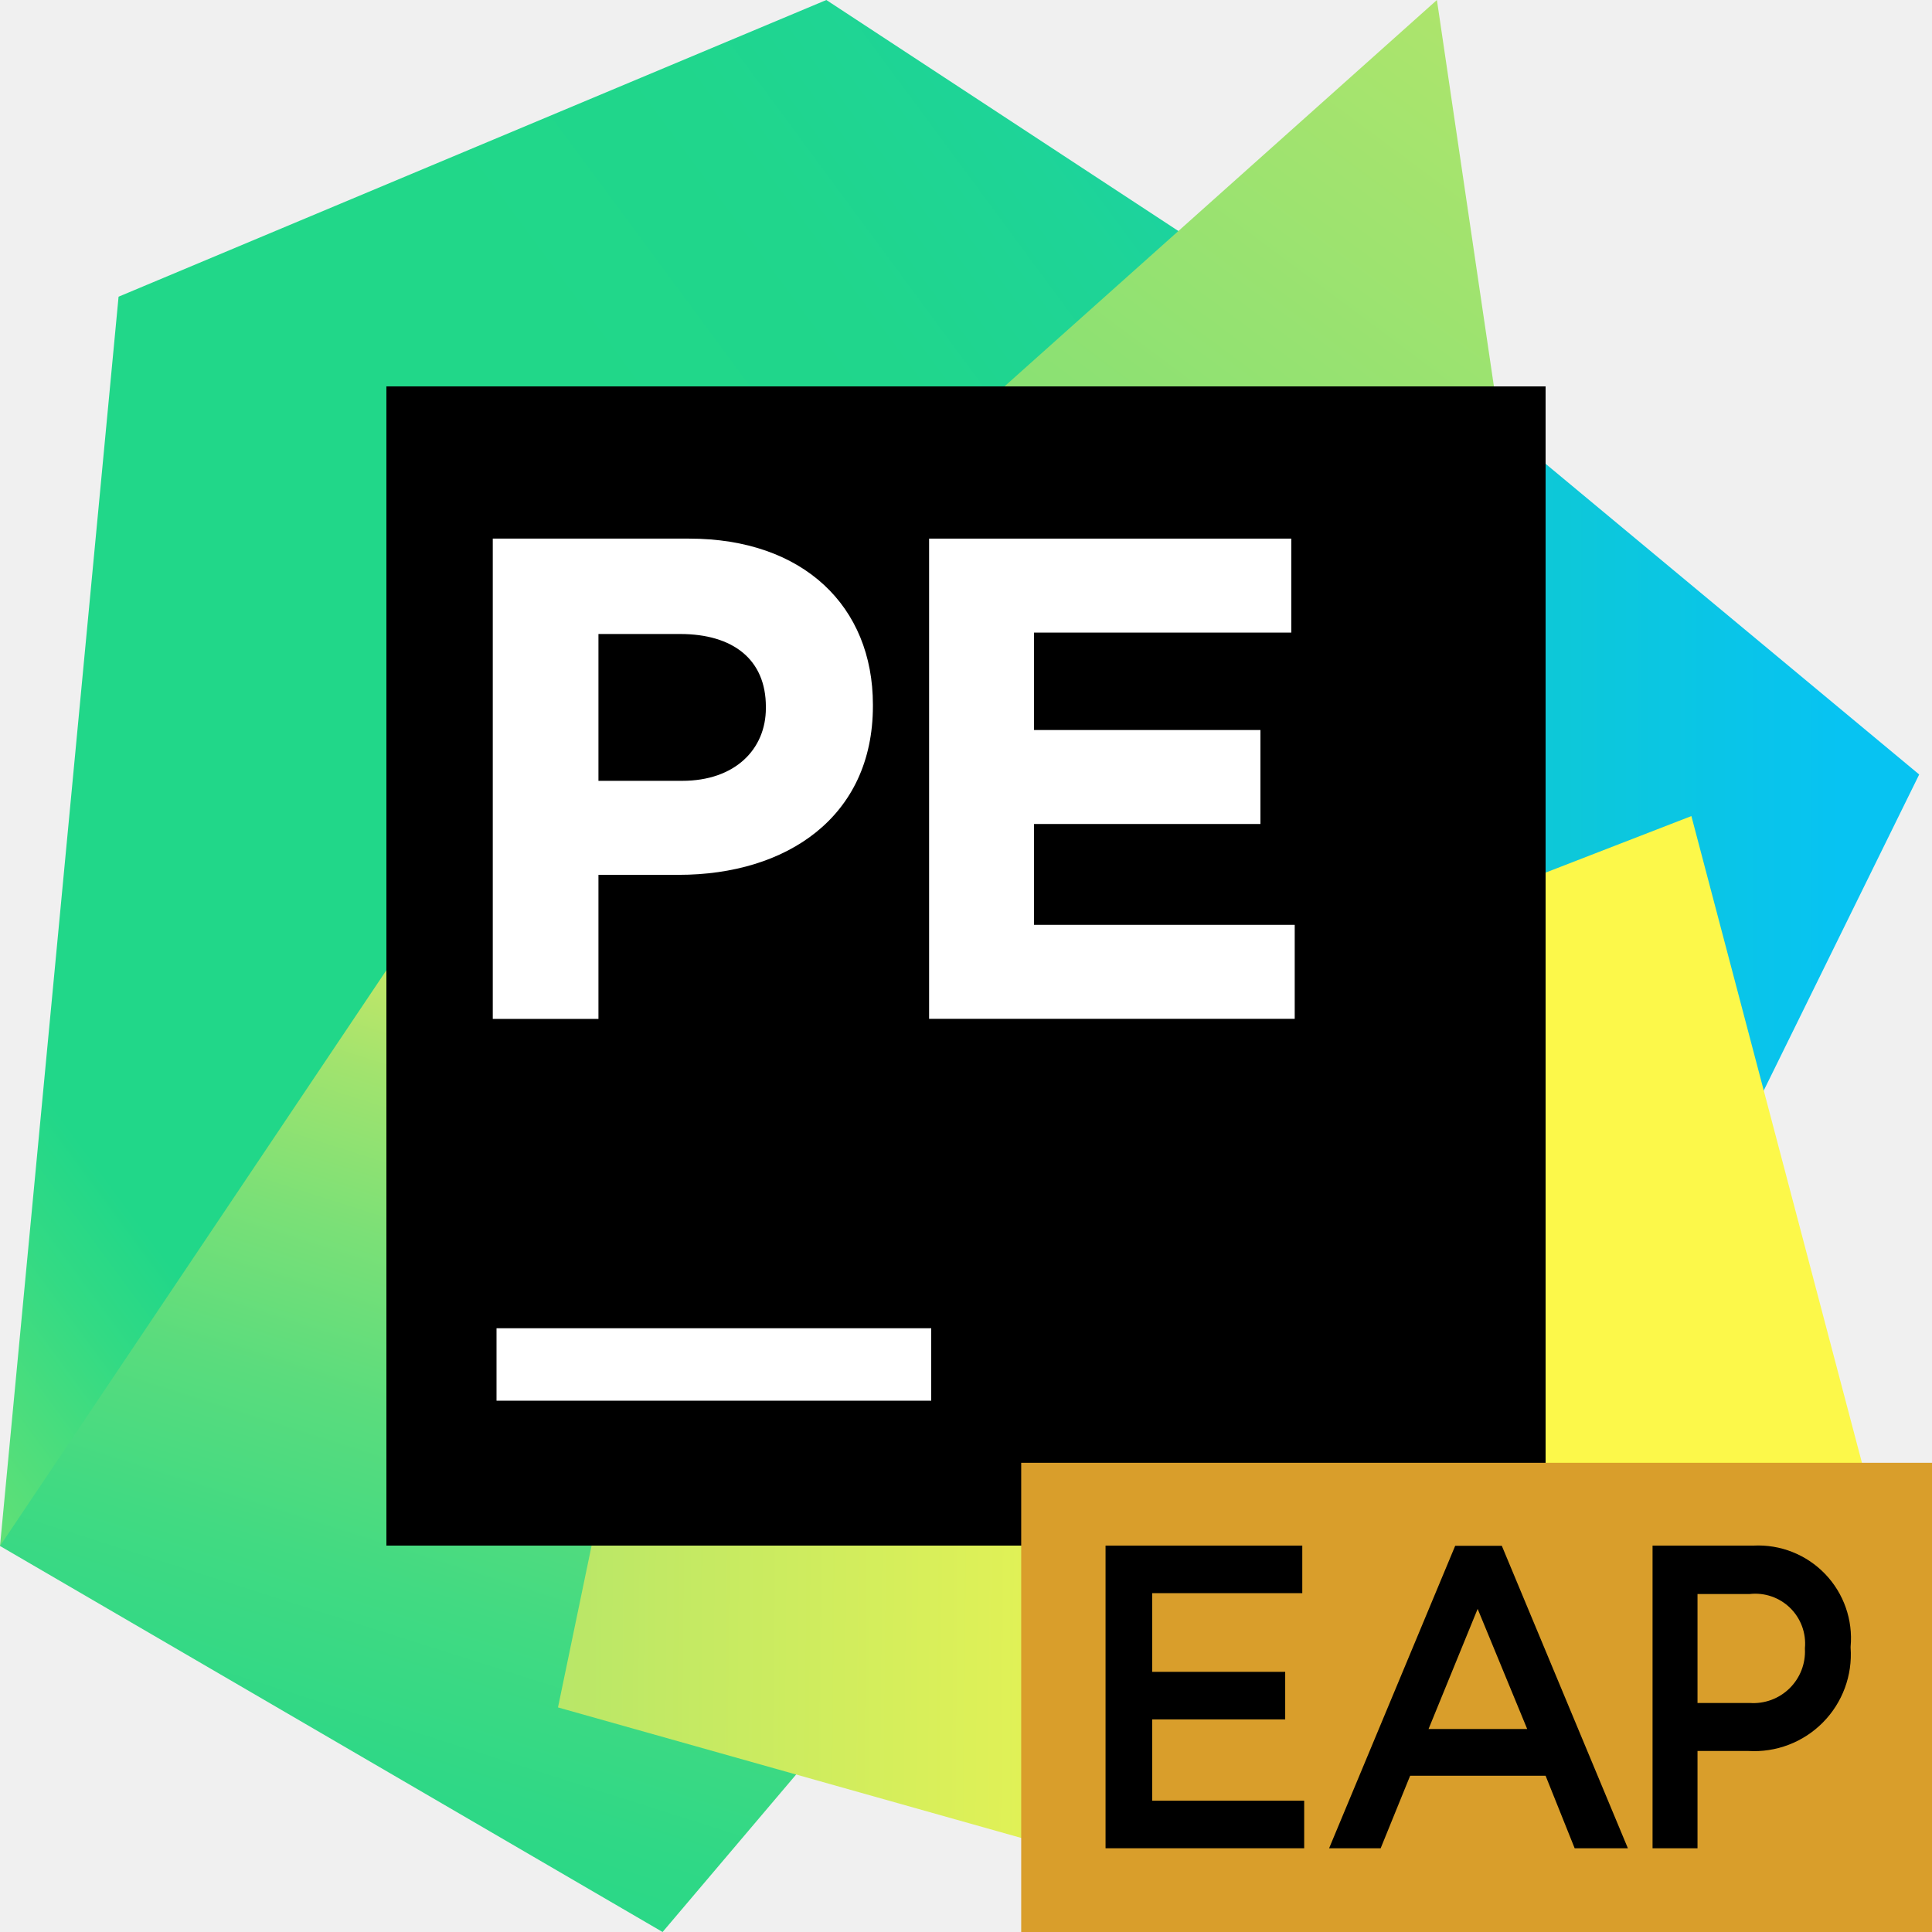
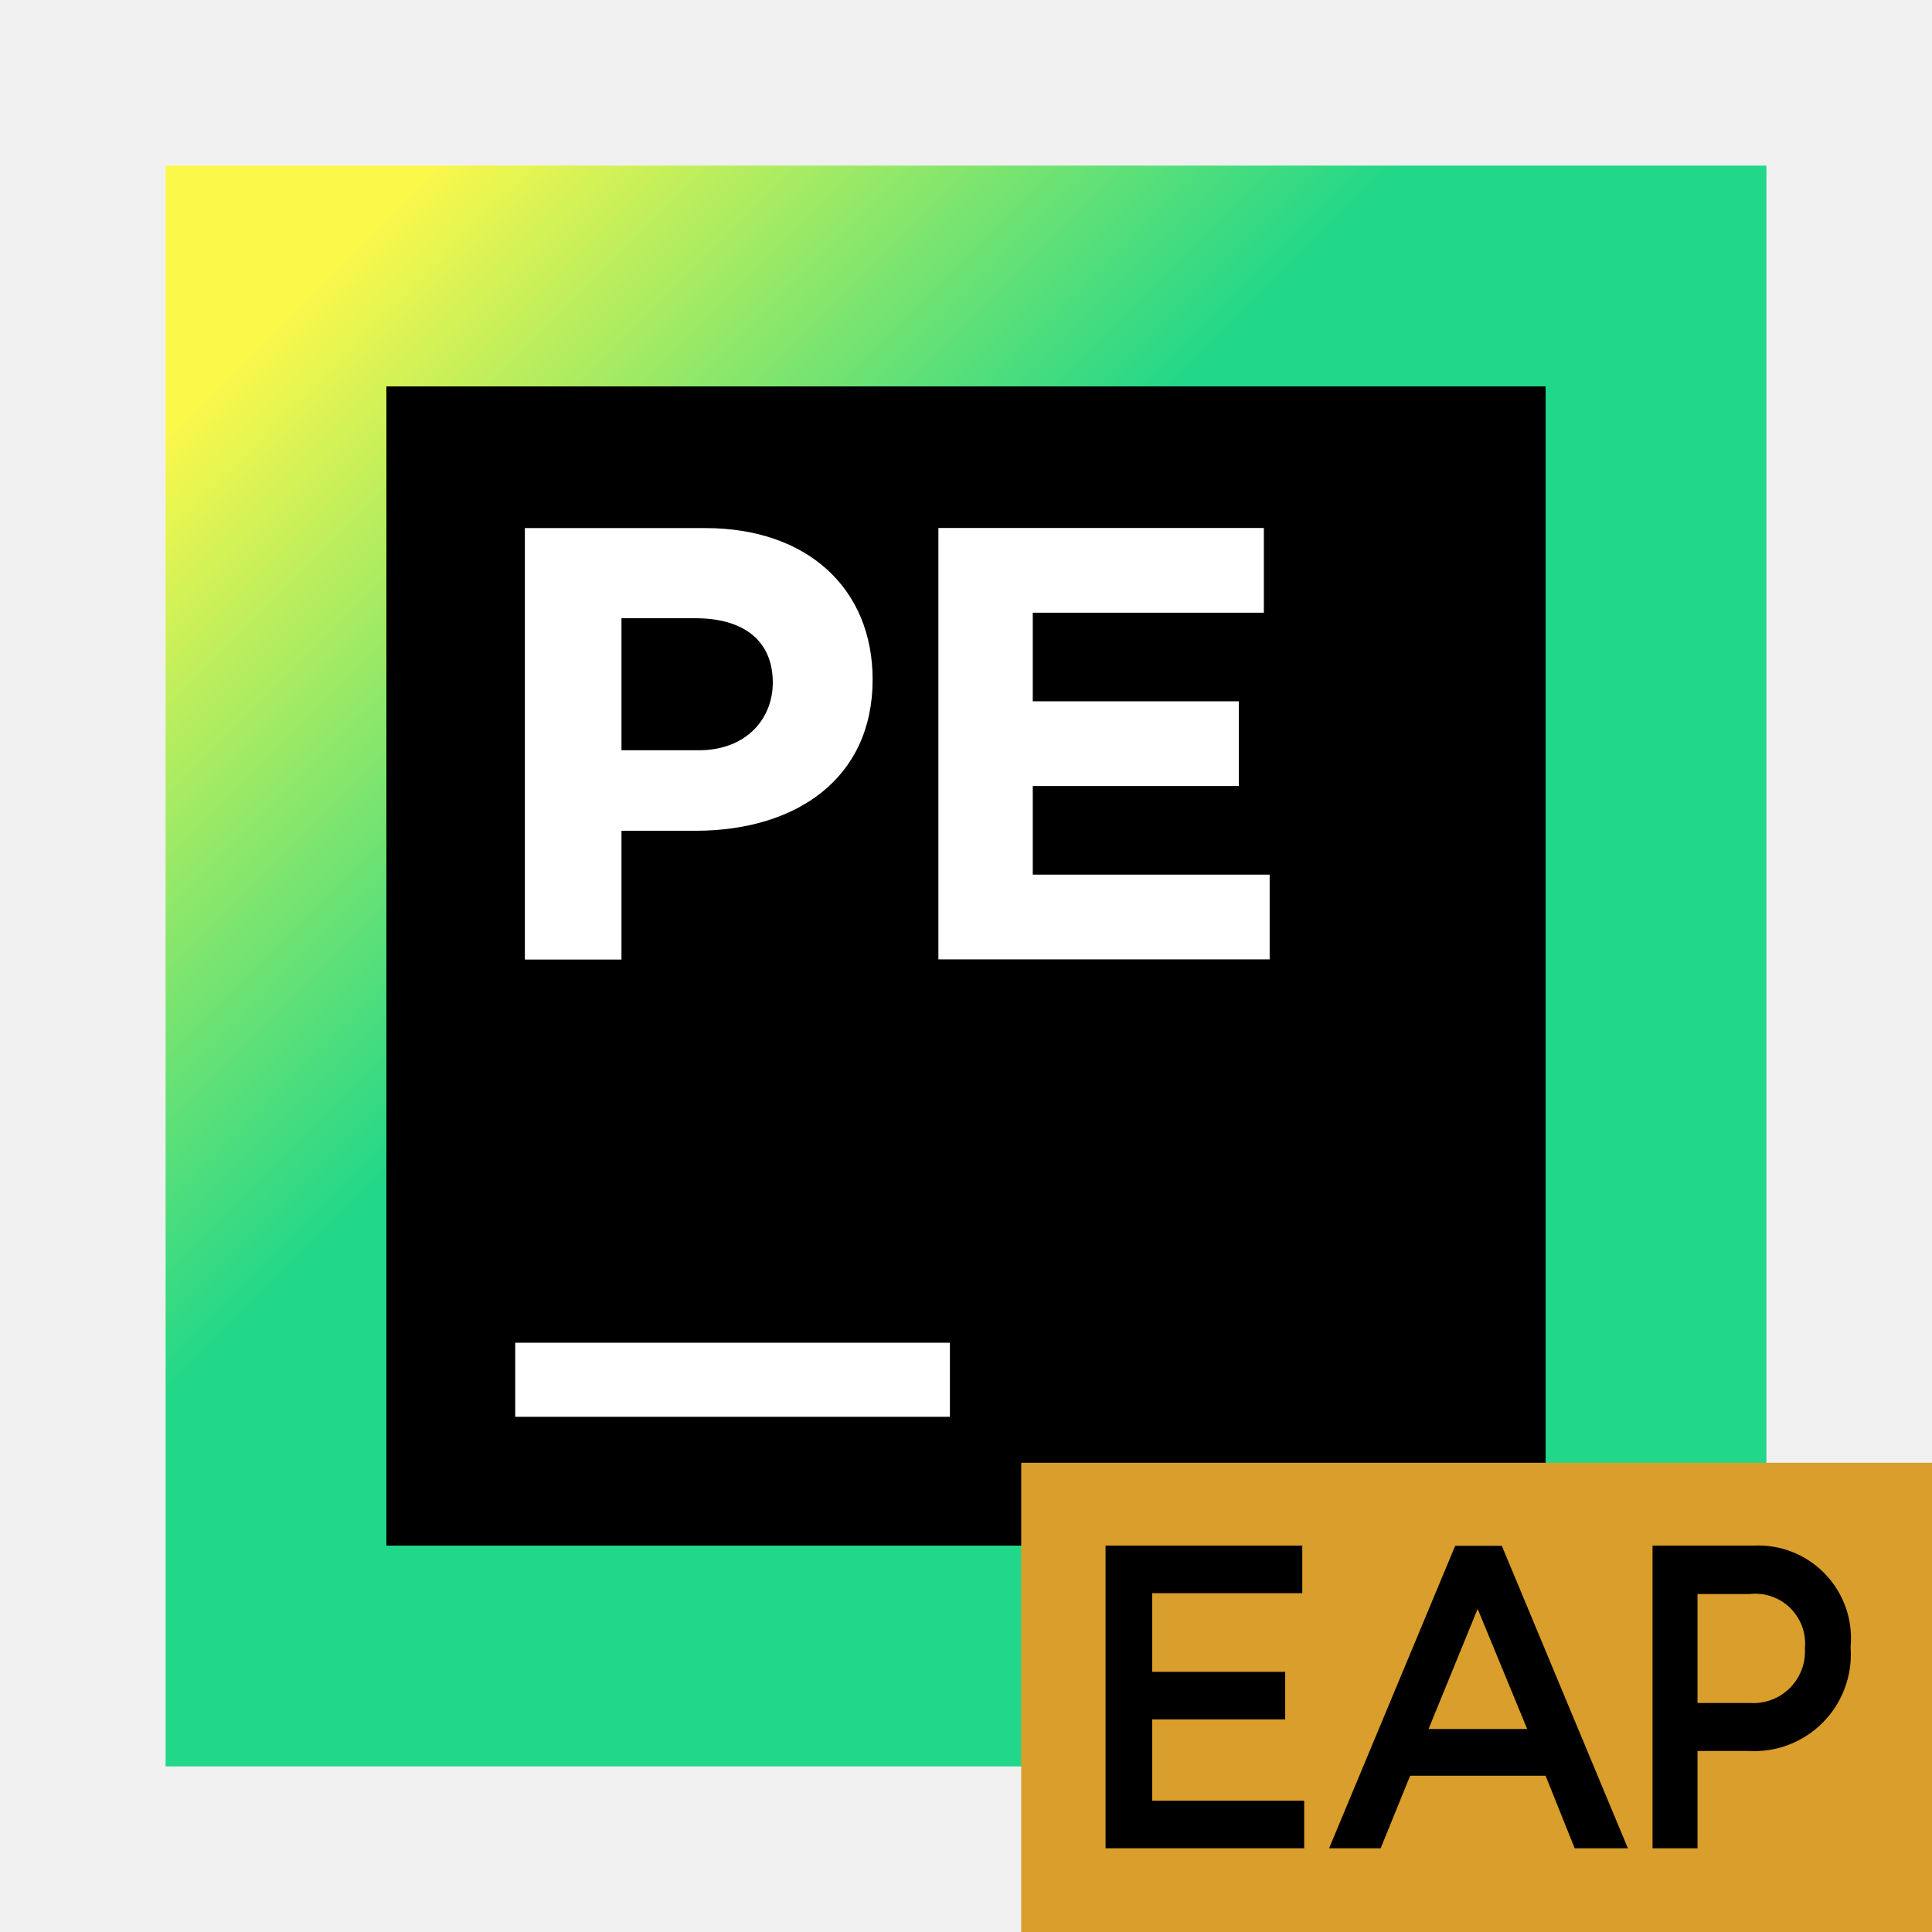
- <svg xmlns="http://www.w3.org/2000/svg" width="70" height="70" viewBox="0 0 70 70">
+ <svg xmlns="http://www.w3.org/2000/svg" width="70" height="70" fill="none" viewBox="0 0 70 70">
  <defs>
-     <linearGradient id="linear-gradient" x1="24.999" y1="27.046" x2="66.657" y2="27.046" gradientUnits="userSpaceOnUse">
-       <stop offset="0" stop-color="#21d789" />
-       <stop offset="1" stop-color="#07c3f2" />
-     </linearGradient>
-     <linearGradient id="linear-gradient-2" x1="-24.559" y1="59.081" x2="61.22" y2="-4.241" gradientUnits="userSpaceOnUse">
-       <stop offset="0.011" stop-color="#fcf84a" />
-       <stop offset="0.112" stop-color="#a7eb62" />
-       <stop offset="0.206" stop-color="#5fe077" />
-       <stop offset="0.273" stop-color="#32da84" />
-       <stop offset="0.306" stop-color="#21d789" />
-       <stop offset="0.577" stop-color="#21d789" />
-       <stop offset="0.597" stop-color="#21d789" />
-       <stop offset="0.686" stop-color="#20d68c" />
-       <stop offset="0.763" stop-color="#1ed497" />
-       <stop offset="0.835" stop-color="#19d1a9" />
-       <stop offset="0.904" stop-color="#13ccc2" />
-       <stop offset="0.971" stop-color="#0bc6e1" />
-       <stop offset="1" stop-color="#07c3f2" />
-     </linearGradient>
-     <linearGradient id="linear-gradient-3" x1="9.33" y1="77.654" x2="23.637" y2="32.76" gradientUnits="userSpaceOnUse">
-       <stop offset="0" stop-color="#21d789" />
-       <stop offset="0.164" stop-color="#24d788" />
-       <stop offset="0.305" stop-color="#2fd886" />
-       <stop offset="0.437" stop-color="#41da82" />
-       <stop offset="0.564" stop-color="#5adc7d" />
-       <stop offset="0.688" stop-color="#7ae077" />
-       <stop offset="0.809" stop-color="#a1e36e" />
-       <stop offset="0.925" stop-color="#cfe865" />
-       <stop offset="1" stop-color="#f1eb5e" />
-     </linearGradient>
-     <linearGradient id="linear-gradient-4" x1="28.275" y1="38.623" x2="59.409" y2="-3.236" gradientUnits="userSpaceOnUse">
-       <stop offset="0" stop-color="#21d789" />
-       <stop offset="0.061" stop-color="#24d788" />
-       <stop offset="0.113" stop-color="#2fd886" />
-       <stop offset="0.162" stop-color="#41da82" />
-       <stop offset="0.209" stop-color="#5add7d" />
-       <stop offset="0.255" stop-color="#79e077" />
-       <stop offset="0.258" stop-color="#7ce076" />
-       <stop offset="0.499" stop-color="#8ce173" />
-       <stop offset="0.925" stop-color="#b2e56b" />
-     </linearGradient>
-     <linearGradient id="linear-gradient-5" x1="75.889" y1="43.95" x2="13.158" y2="43.369" gradientUnits="userSpaceOnUse">
-       <stop offset="0.387" stop-color="#fcf84a" />
-       <stop offset="0.536" stop-color="#ecf451" />
-       <stop offset="0.826" stop-color="#c2e964" />
-       <stop offset="0.925" stop-color="#b2e56b" />
+     <linearGradient id="a" x1="63.27" x2="-9.065" y1="63.27" y2="-9.063" gradientUnits="userSpaceOnUse">
+       <stop offset="0.482" stop-color="#21D789" />
+       <stop offset="0.726" stop-color="#FCF84A" />
    </linearGradient>
  </defs>
-   <g>
-     <polygon points="49.077 11.047 69.536 28.061 62.166 43.045 49.839 39.629 39.169 39.629 49.077 11.047" fill="url(#linear-gradient)" />
-     <polygon points="28.476 22.095 24.513 43.045 24.134 50.165 14.152 54.488 0 56.014 4.296 10.75 29.94 0 45.74 10.368 28.476 22.095" fill="url(#linear-gradient-2)" />
-     <polygon points="28.476 22.095 30.397 62.464 24.007 70 0 56.014 19.711 26.643 28.476 22.095" fill="url(#linear-gradient-3)" />
-     <polygon points="54.887 19.149 30.632 19.149 52.062 0 54.887 19.149" fill="url(#linear-gradient-4)" />
-     <polygon points="70 62.626 48.646 69.873 20.217 61.863 28.476 22.095 31.769 19.149 49.077 17.526 47.509 34.908 61.282 29.568 70 62.626" fill="url(#linear-gradient-5)" />
-   </g>
-   <g>
-     <rect x="14" y="14" width="42" height="42" />
-     <rect x="17.99" y="48.125" width="15.75" height="2.625" fill="#fff" />
-   </g>
+   <path fill="url(#a)" d="M64 6H6V64H64V6Z" />
+   <path fill="#000000" d="M56 14H14V56H56V14Z" />
+   <path fill="#FFFFFF" d="M19.133 19.133H25.55C29.283 19.133 31.617 21.35 31.617 24.617C31.617 28.233 28.817 30.1 25.2 30.1H22.517V34.767H19.017V19.133H19.133ZM25.317 27.183C27.067 27.183 28 26.017 28 24.733C28 23.217 26.95 22.4 25.2 22.4H22.517V27.183H25.317Z" />
+   <path fill="#FFFFFF" d="M45.792 19.13V22.2H37.419V25.41H44.885V28.48H37.419V31.69H46.002V34.76H34V19.13H45.792Z" />
+   <path fill="#FFFFFF" d="M34.417 48.65H18.667V51.333H34.417V48.65Z" />
  <g>
    <rect x="37" y="53" width="33" height="17" fill="#d99e2b" />
-     <g>
-       <path d="M40.056,66.966h7.197V65.243H41.745V62.297h4.82V60.574H41.745V57.723h5.439V56H40.056Z" />
-       <path d="M48.156,66.966h1.868l1.068-2.627h4.908l1.053,2.627h1.928l-4.567-10.958h-1.69Zm3.603-4.321,1.779-4.352L55.333,62.645Z" />
-       <path d="M59.875,66.966h1.629V63.441h1.84a3.503,3.503,0,0,0,3.707-3.744v-.031a3.362,3.362,0,0,0-3.522-3.666H59.875Zm1.629-5.264V57.754h1.893a1.807,1.807,0,0,1,1.999,1.958V59.744a1.869,1.869,0,0,1-1.999,1.958Z" />
-     </g>
-   </g>
-   <g>
-     <path d="M17.854,19.515h7.111c4.151,0,6.662,2.461,6.662,6.016v.05c0,4.027-3.133,6.116-7.036,6.116H21.683V36.917H17.854Zm6.862,8.776c1.915,0,3.033-1.143,3.033-2.635v-.05c0-1.715-1.193-2.635-3.108-2.635H21.683v5.32Z" fill="#fff" />
-     <path d="M33.663,19.515H46.786v3.405H37.465v3.53h8.203v3.405H37.465v3.654H46.91v3.405H33.663Z" fill="#fff" />
+     <path fill="#000000" d="M40.056,66.966h7.197V65.243H41.745V62.297h4.82V60.574H41.745V57.723h5.439V56H40.056Z" />
+     <path fill="#000000" d="M48.156,66.966h1.868l1.068-2.627h4.908l1.053,2.627h1.928l-4.567-10.958h-1.69Zm3.603-4.321,1.779-4.352L55.333,62.645Z" />
+     <path fill="#000000" d="M59.875,66.966h1.629V63.441h1.84a3.503,3.503,0,0,0,3.707-3.744v-.031a3.362,3.362,0,0,0-3.522-3.666H59.875Zm1.629-5.264V57.754h1.893a1.807,1.807,0,0,1,1.999,1.958V59.744a1.869,1.869,0,0,1-1.999,1.958Z" />
  </g>
</svg>
